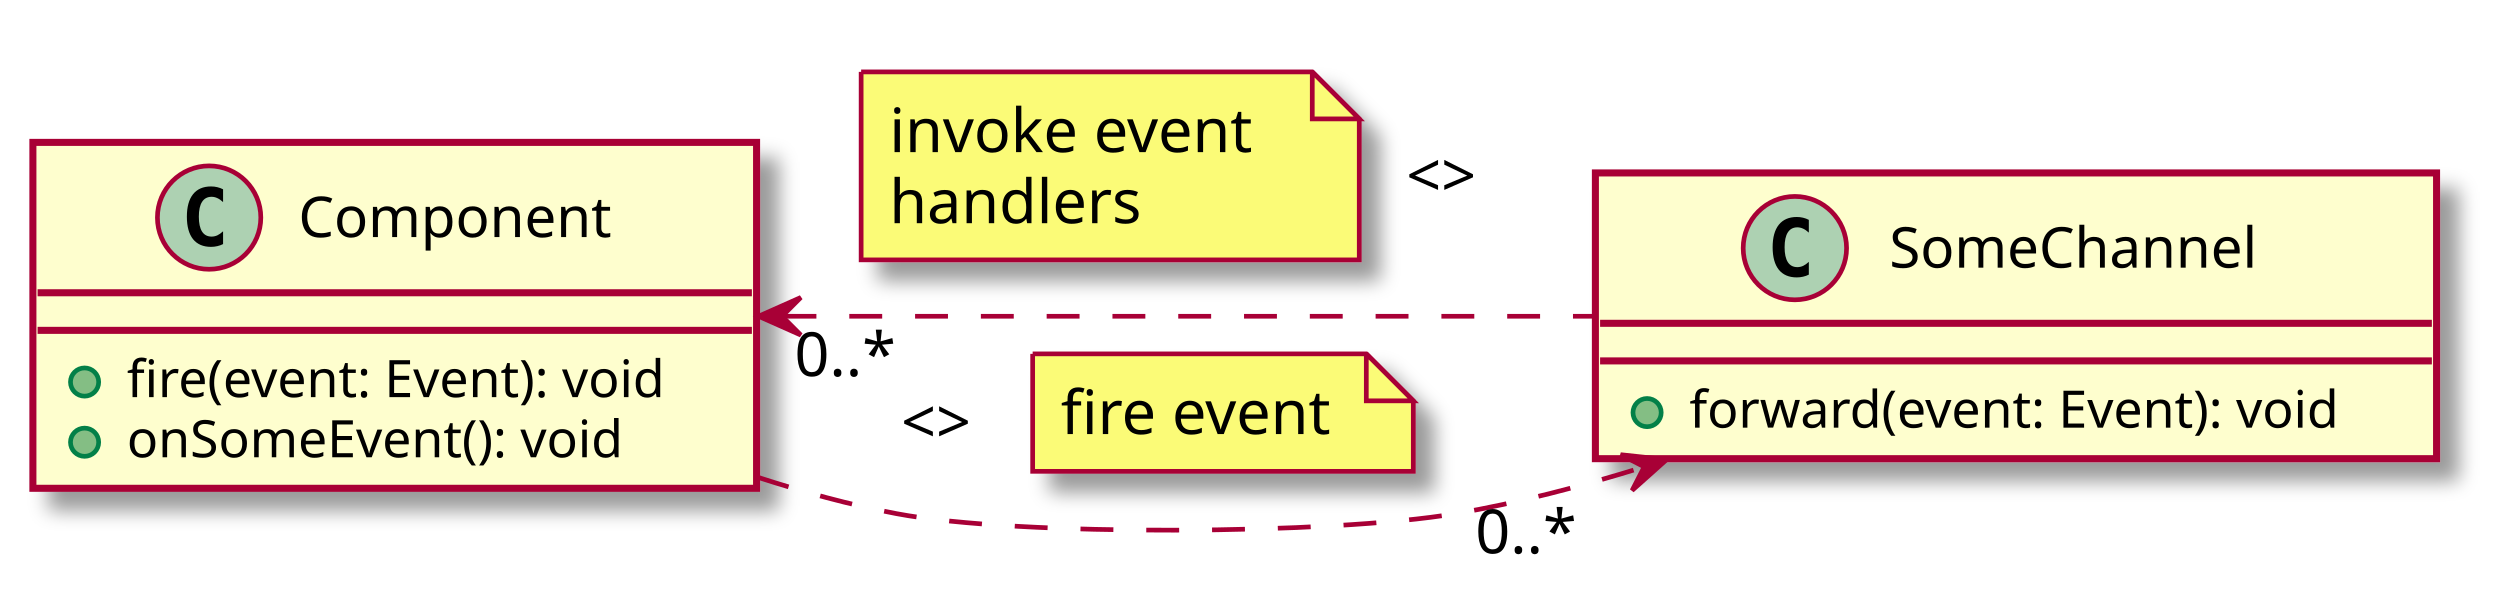
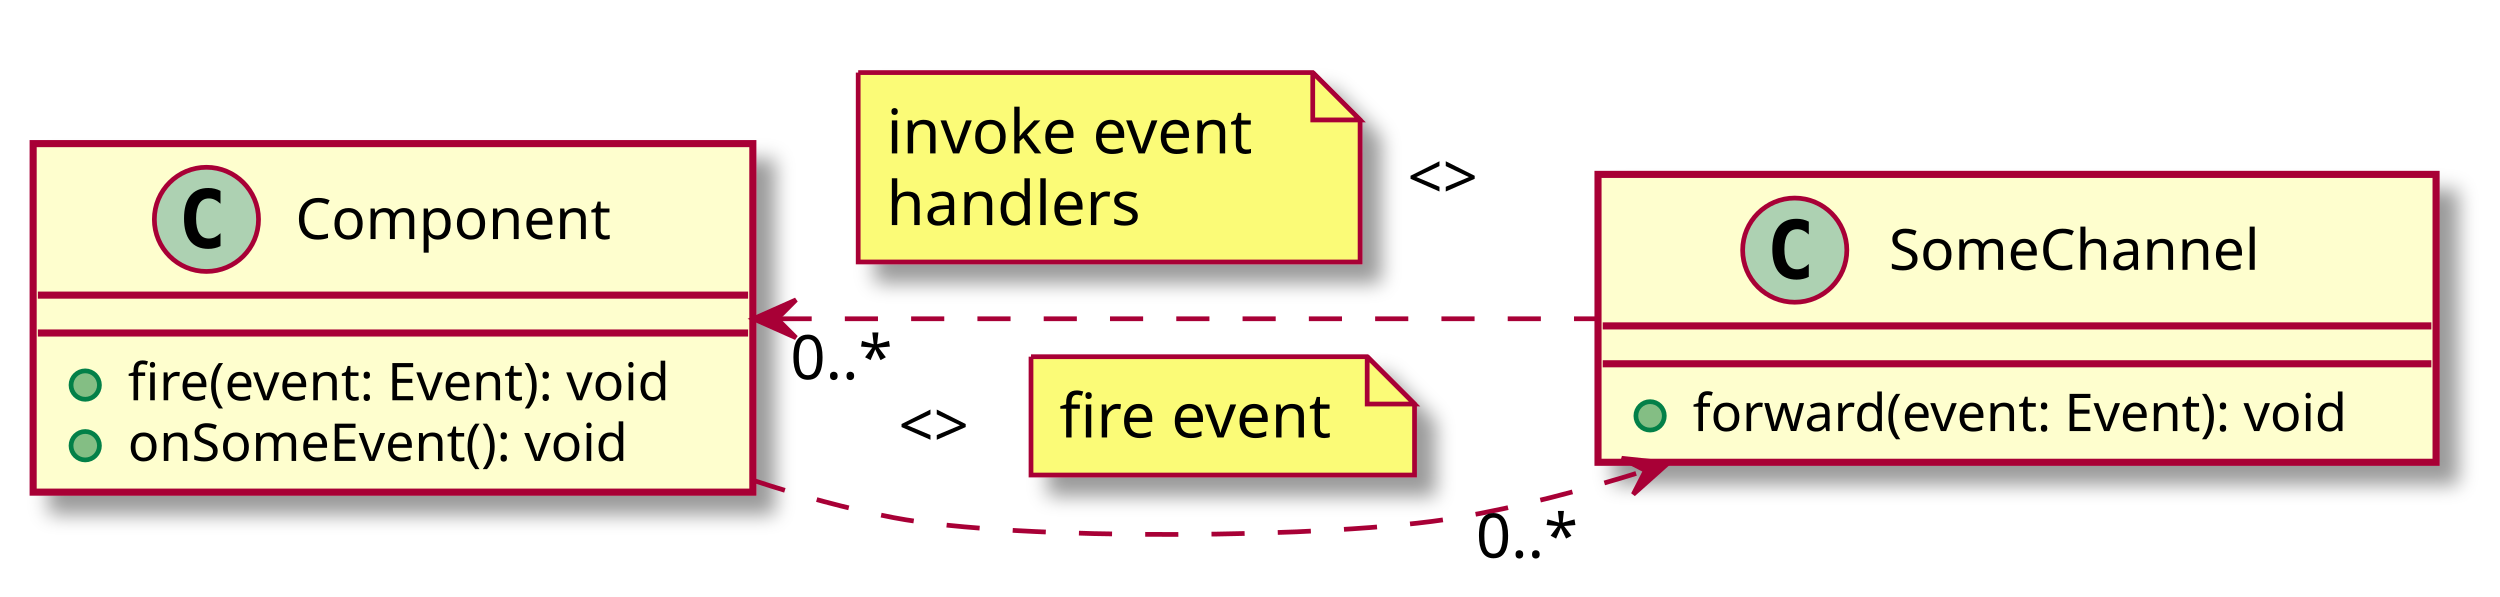
- <svg xmlns="http://www.w3.org/2000/svg" contentScriptType="application/ecmascript" contentStyleType="text/css" height="126px" preserveAspectRatio="none" style="width:532px;height:126px;background:#FFFFFF;" version="1.1" viewBox="0 0 532 126" width="532px" zoomAndPan="magnify">
+ <svg xmlns="http://www.w3.org/2000/svg" contentScriptType="application/ecmascript" contentStyleType="text/css" height="126px" preserveAspectRatio="none" style="width:528px;height:126px;background:#FFFFFF;" version="1.1" viewBox="0 0 528 126" width="528px" zoomAndPan="magnify">
  <defs>
    <filter height="300%" id="f17dwaq4k71bhw" width="300%" x="-1" y="-1">
      <feGaussianBlur result="blurOut" stdDeviation="2.0" />
      <feColorMatrix in="blurOut" result="blurOut2" type="matrix" values="0 0 0 0 0 0 0 0 0 0 0 0 0 0 0 0 0 0 .4 0" />
      <feOffset dx="4.0" dy="4.0" in="blurOut2" result="blurOut3" />
      <feBlend in="SourceGraphic" in2="blurOut3" mode="normal" />
    </filter>
  </defs>
  <g>
-     <rect codeLine="1" fill="#FEFECE" filter="url(#f17dwaq4k71bhw)" height="73.609" id="Component" style="stroke:#A80036;stroke-width:1.5;" width="154" x="7" y="30.3" />
-     <ellipse cx="44.5" cy="46.3" fill="#ADD1B2" rx="11" ry="11" style="stroke:#A80036;stroke-width:1.0;" />
-     <path d="M47.469,51.941 Q46.891,52.237 46.25,52.378 Q45.609,52.534 44.906,52.534 Q42.406,52.534 41.078,50.894 Q39.766,49.237 39.766,46.112 Q39.766,42.987 41.078,41.331 Q42.406,39.675 44.906,39.675 Q45.609,39.675 46.25,39.831 Q46.906,39.987 47.469,40.284 L47.469,43.003 Q46.844,42.425 46.25,42.159 Q45.656,41.878 45.031,41.878 Q43.688,41.878 43,42.956 Q42.312,44.019 42.312,46.112 Q42.312,48.206 43,49.284 Q43.688,50.347 45.031,50.347 Q45.656,50.347 46.25,50.081 Q46.844,49.8 47.469,49.222 L47.469,51.941 Z " fill="#000000" />
-     <text fill="#000000" font-family="sans-serif" font-size="12" lengthAdjust="spacing" textLength="72" x="63.5" y="50.454">Component</text>
-     <line style="stroke:#A80036;stroke-width:1.5;" x1="8" x2="160" y1="62.3" y2="62.3" />
-     <line style="stroke:#A80036;stroke-width:1.5;" x1="8" x2="160" y1="70.3" y2="70.3" />
-     <ellipse cx="18" cy="81.3" fill="#84BE84" rx="3" ry="3" style="stroke:#038048;stroke-width:1.0;" />
-     <text fill="#000000" font-family="sans-serif" font-size="11" lengthAdjust="spacing" textLength="128" x="27" y="84.51">fire(event: Event): void</text>
-     <ellipse cx="18" cy="94.105" fill="#84BE84" rx="3" ry="3" style="stroke:#038048;stroke-width:1.0;" />
-     <text fill="#000000" font-family="sans-serif" font-size="11" lengthAdjust="spacing" textLength="117" x="27" y="97.315">onSomeEvent(): void</text>
-     <rect codeLine="6" fill="#FEFECE" filter="url(#f17dwaq4k71bhw)" height="60.805" id="SomeChannel" style="stroke:#A80036;stroke-width:1.5;" width="179" x="339.5" y="36.8" />
-     <ellipse cx="381.95" cy="52.8" fill="#ADD1B2" rx="11" ry="11" style="stroke:#A80036;stroke-width:1.0;" />
-     <path d="M384.919,58.441 Q384.341,58.737 383.7,58.878 Q383.059,59.034 382.356,59.034 Q379.856,59.034 378.528,57.394 Q377.216,55.737 377.216,52.612 Q377.216,49.487 378.528,47.831 Q379.856,46.175 382.356,46.175 Q383.059,46.175 383.7,46.331 Q384.356,46.487 384.919,46.784 L384.919,49.503 Q384.294,48.925 383.7,48.659 Q383.106,48.378 382.481,48.378 Q381.137,48.378 380.45,49.456 Q379.762,50.519 379.762,52.612 Q379.762,54.706 380.45,55.784 Q381.137,56.847 382.481,56.847 Q383.106,56.847 383.7,56.581 Q384.294,56.3 384.919,55.722 L384.919,58.441 Z " fill="#000000" />
-     <text fill="#000000" font-family="sans-serif" font-size="12" lengthAdjust="spacing" textLength="86" x="402.05" y="56.954">SomeChannel</text>
-     <line style="stroke:#A80036;stroke-width:1.5;" x1="340.5" x2="517.5" y1="68.8" y2="68.8" />
-     <line style="stroke:#A80036;stroke-width:1.5;" x1="340.5" x2="517.5" y1="76.8" y2="76.8" />
-     <ellipse cx="350.5" cy="87.8" fill="#84BE84" rx="3" ry="3" style="stroke:#038048;stroke-width:1.0;" />
-     <text fill="#000000" font-family="sans-serif" font-size="11" lengthAdjust="spacing" textLength="153" x="359.5" y="91.01">forward(event: Event): void</text>
-     <path codeLine="12" d="M161.12,101.52 C170.93,104.71 180.97,107.45 190.75,109.3 C216.73,114.23 283.68,113.76 309.75,109.3 C322.95,107.05 336.63,103.48 349.81,99.36 " fill="none" id="Component-to-SomeChannel-1" style="stroke:#A80036;stroke-width:1.0;stroke-dasharray:7.0,7.0;" />
-     <polygon fill="#A80036" points="354.65,97.81,344.858,96.755,349.89,99.34,347.305,104.371,354.65,97.81" style="stroke:#A80036;stroke-width:1.0;" />
-     <text fill="#000000" font-family="sans-serif" font-size="13" lengthAdjust="spacing" textLength="22" x="191.75" y="94.367">&lt;&gt;</text>
-     <path d="M219.75,75.3 L219.75,100.3 L300.75,100.3 L300.75,85.3 L290.75,75.3 L219.75,75.3 " fill="#FBFB77" filter="url(#f17dwaq4k71bhw)" style="stroke:#A80036;stroke-width:1.0;" />
-     <path d="M290.75,75.3 L290.75,85.3 L300.75,85.3 L290.75,75.3 " fill="#FBFB77" style="stroke:#A80036;stroke-width:1.0;" />
-     <text fill="#000000" font-family="sans-serif" font-size="13" lengthAdjust="spacing" textLength="60" x="225.75" y="92.367">fire event</text>
-     <text fill="#000000" font-family="sans-serif" font-size="13" lengthAdjust="spacing" textLength="23" x="313.943" y="117.75">0..*</text>
-     <path codeLine="15" d="M166.73,67.3 C218.8,67.3 286,67.3 339.33,67.3 " fill="none" id="Component-backto-SomeChannel" style="stroke:#A80036;stroke-width:1.0;stroke-dasharray:7.0,7.0;" />
-     <polygon fill="#A80036" points="161.42,67.3,170.42,71.3,166.42,67.3,170.42,63.3,161.42,67.3" style="stroke:#A80036;stroke-width:1.0;" />
-     <path d="M183.25,15.3 L183.25,55.3 L289.25,55.3 L289.25,25.3 L279.25,15.3 L183.25,15.3 " fill="#FBFB77" filter="url(#f17dwaq4k71bhw)" style="stroke:#A80036;stroke-width:1.0;" />
-     <path d="M279.25,15.3 L279.25,25.3 L289.25,25.3 L279.25,15.3 " fill="#FBFB77" style="stroke:#A80036;stroke-width:1.0;" />
-     <text fill="#000000" font-family="sans-serif" font-size="13" lengthAdjust="spacing" textLength="81" x="189.25" y="32.367">invoke event</text>
-     <text fill="#000000" font-family="sans-serif" font-size="13" lengthAdjust="spacing" textLength="55" x="189.25" y="47.5">handlers</text>
-     <text fill="#000000" font-family="sans-serif" font-size="13" lengthAdjust="spacing" textLength="22" x="299.25" y="41.933">&lt;&gt;</text>
-     <text fill="#000000" font-family="sans-serif" font-size="13" lengthAdjust="spacing" textLength="23" x="169.062" y="80.034">0..*</text>
+     <rect codeLine="1" fill="#FEFECE" filter="url(#f17dwaq4k71bhw)" height="73.609" id="Component" style="stroke:#A80036;stroke-width:1.5;" width="152" x="7" y="30.33" />
+     <ellipse cx="43.6" cy="46.33" fill="#ADD1B2" rx="11" ry="11" style="stroke:#A80036;stroke-width:1.0;" />
+     <path d="M46.569,51.971 Q45.991,52.267 45.35,52.408 Q44.709,52.564 44.006,52.564 Q41.506,52.564 40.178,50.924 Q38.866,49.267 38.866,46.142 Q38.866,43.017 40.178,41.361 Q41.506,39.705 44.006,39.705 Q44.709,39.705 45.35,39.861 Q46.006,40.017 46.569,40.314 L46.569,43.033 Q45.944,42.455 45.35,42.189 Q44.756,41.908 44.131,41.908 Q42.788,41.908 42.1,42.986 Q41.413,44.049 41.413,46.142 Q41.413,48.236 42.1,49.314 Q42.788,50.377 44.131,50.377 Q44.756,50.377 45.35,50.111 Q45.944,49.83 46.569,49.252 L46.569,51.971 Z " fill="#000000" />
+     <text fill="#000000" font-family="sans-serif" font-size="12" lengthAdjust="spacing" textLength="72" x="62.4" y="50.484">Component</text>
+     <line style="stroke:#A80036;stroke-width:1.5;" x1="8" x2="158" y1="62.33" y2="62.33" />
+     <line style="stroke:#A80036;stroke-width:1.5;" x1="8" x2="158" y1="70.33" y2="70.33" />
+     <ellipse cx="18" cy="81.33" fill="#84BE84" rx="3" ry="3" style="stroke:#038048;stroke-width:1.0;" />
+     <text fill="#000000" font-family="sans-serif" font-size="11" lengthAdjust="spacing" textLength="126" x="27" y="84.54">fire(event: Event): void</text>
+     <ellipse cx="18" cy="94.135" fill="#84BE84" rx="3" ry="3" style="stroke:#038048;stroke-width:1.0;" />
+     <text fill="#000000" font-family="sans-serif" font-size="11" lengthAdjust="spacing" textLength="116" x="27" y="97.345">onSomeEvent(): void</text>
+     <rect codeLine="6" fill="#FEFECE" filter="url(#f17dwaq4k71bhw)" height="60.805" id="SomeChannel" style="stroke:#A80036;stroke-width:1.5;" width="177" x="337.5" y="36.83" />
+     <ellipse cx="379.05" cy="52.83" fill="#ADD1B2" rx="11" ry="11" style="stroke:#A80036;stroke-width:1.0;" />
+     <path d="M382.019,58.471 Q381.441,58.767 380.8,58.908 Q380.159,59.064 379.456,59.064 Q376.956,59.064 375.628,57.424 Q374.316,55.767 374.316,52.642 Q374.316,49.517 375.628,47.861 Q376.956,46.205 379.456,46.205 Q380.159,46.205 380.8,46.361 Q381.456,46.517 382.019,46.814 L382.019,49.533 Q381.394,48.955 380.8,48.689 Q380.206,48.408 379.581,48.408 Q378.238,48.408 377.55,49.486 Q376.863,50.549 376.863,52.642 Q376.863,54.736 377.55,55.814 Q378.238,56.877 379.581,56.877 Q380.206,56.877 380.8,56.611 Q381.394,56.33 382.019,55.752 L382.019,58.471 Z " fill="#000000" />
+     <text fill="#000000" font-family="sans-serif" font-size="12" lengthAdjust="spacing" textLength="86" x="398.95" y="56.984">SomeChannel</text>
+     <line style="stroke:#A80036;stroke-width:1.5;" x1="338.5" x2="513.5" y1="68.83" y2="68.83" />
+     <line style="stroke:#A80036;stroke-width:1.5;" x1="338.5" x2="513.5" y1="76.83" y2="76.83" />
+     <ellipse cx="348.5" cy="87.83" fill="#84BE84" rx="3" ry="3" style="stroke:#038048;stroke-width:1.0;" />
+     <text fill="#000000" font-family="sans-serif" font-size="11" lengthAdjust="spacing" textLength="151" x="357.5" y="91.04">forward(event: Event): void</text>
+     <path codeLine="12" d="M159.09,101.45 C168.9,104.69 178.95,107.46 188.75,109.33 C214.72,114.3 281.69,113.82 307.75,109.33 C320.85,107.08 334.42,103.51 347.49,99.39 " fill="none" id="Component-to-SomeChannel-1" style="stroke:#A80036;stroke-width:1.0;stroke-dasharray:7.0,7.0;" />
+     <polygon fill="#A80036" points="352.29,97.84,342.498,96.785,347.53,99.37,344.945,104.401,352.29,97.84" style="stroke:#A80036;stroke-width:1.0;" />
+     <text fill="#000000" font-family="sans-serif" font-size="13" lengthAdjust="spacing" textLength="22" x="189.75" y="94.397">&lt;&gt;</text>
+     <path d="M217.75,75.33 L217.75,100.33 L298.75,100.33 L298.75,85.33 L288.75,75.33 L217.75,75.33 " fill="#FBFB77" filter="url(#f17dwaq4k71bhw)" style="stroke:#A80036;stroke-width:1.0;" />
+     <path d="M288.75,75.33 L288.75,85.33 L298.75,85.33 L288.75,75.33 " fill="#FBFB77" style="stroke:#A80036;stroke-width:1.0;" />
+     <text fill="#000000" font-family="sans-serif" font-size="13" lengthAdjust="spacing" textLength="60" x="223.75" y="92.397">fire event</text>
+     <text fill="#000000" font-family="sans-serif" font-size="13" lengthAdjust="spacing" textLength="23" x="311.715" y="117.78">0..*</text>
+     <path codeLine="15" d="M164.43,67.33 C216.47,67.33 283.96,67.33 337.36,67.33 " fill="none" id="Component-backto-SomeChannel" style="stroke:#A80036;stroke-width:1.0;stroke-dasharray:7.0,7.0;" />
+     <polygon fill="#A80036" points="159.12,67.33,168.12,71.33,164.12,67.33,168.12,63.33,159.12,67.33" style="stroke:#A80036;stroke-width:1.0;" />
+     <path d="M181.25,15.33 L181.25,55.33 L287.25,55.33 L287.25,25.33 L277.25,15.33 L181.25,15.33 " fill="#FBFB77" filter="url(#f17dwaq4k71bhw)" style="stroke:#A80036;stroke-width:1.0;" />
+     <path d="M277.25,15.33 L277.25,25.33 L287.25,25.33 L277.25,15.33 " fill="#FBFB77" style="stroke:#A80036;stroke-width:1.0;" />
+     <text fill="#000000" font-family="sans-serif" font-size="13" lengthAdjust="spacing" textLength="81" x="187.25" y="32.397">invoke event</text>
+     <text fill="#000000" font-family="sans-serif" font-size="13" lengthAdjust="spacing" textLength="55" x="187.25" y="47.53">handlers</text>
+     <text fill="#000000" font-family="sans-serif" font-size="13" lengthAdjust="spacing" textLength="22" x="297.25" y="41.963">&lt;&gt;</text>
+     <text fill="#000000" font-family="sans-serif" font-size="13" lengthAdjust="spacing" textLength="23" x="166.924" y="80.088">0..*</text>
  </g>
</svg>
